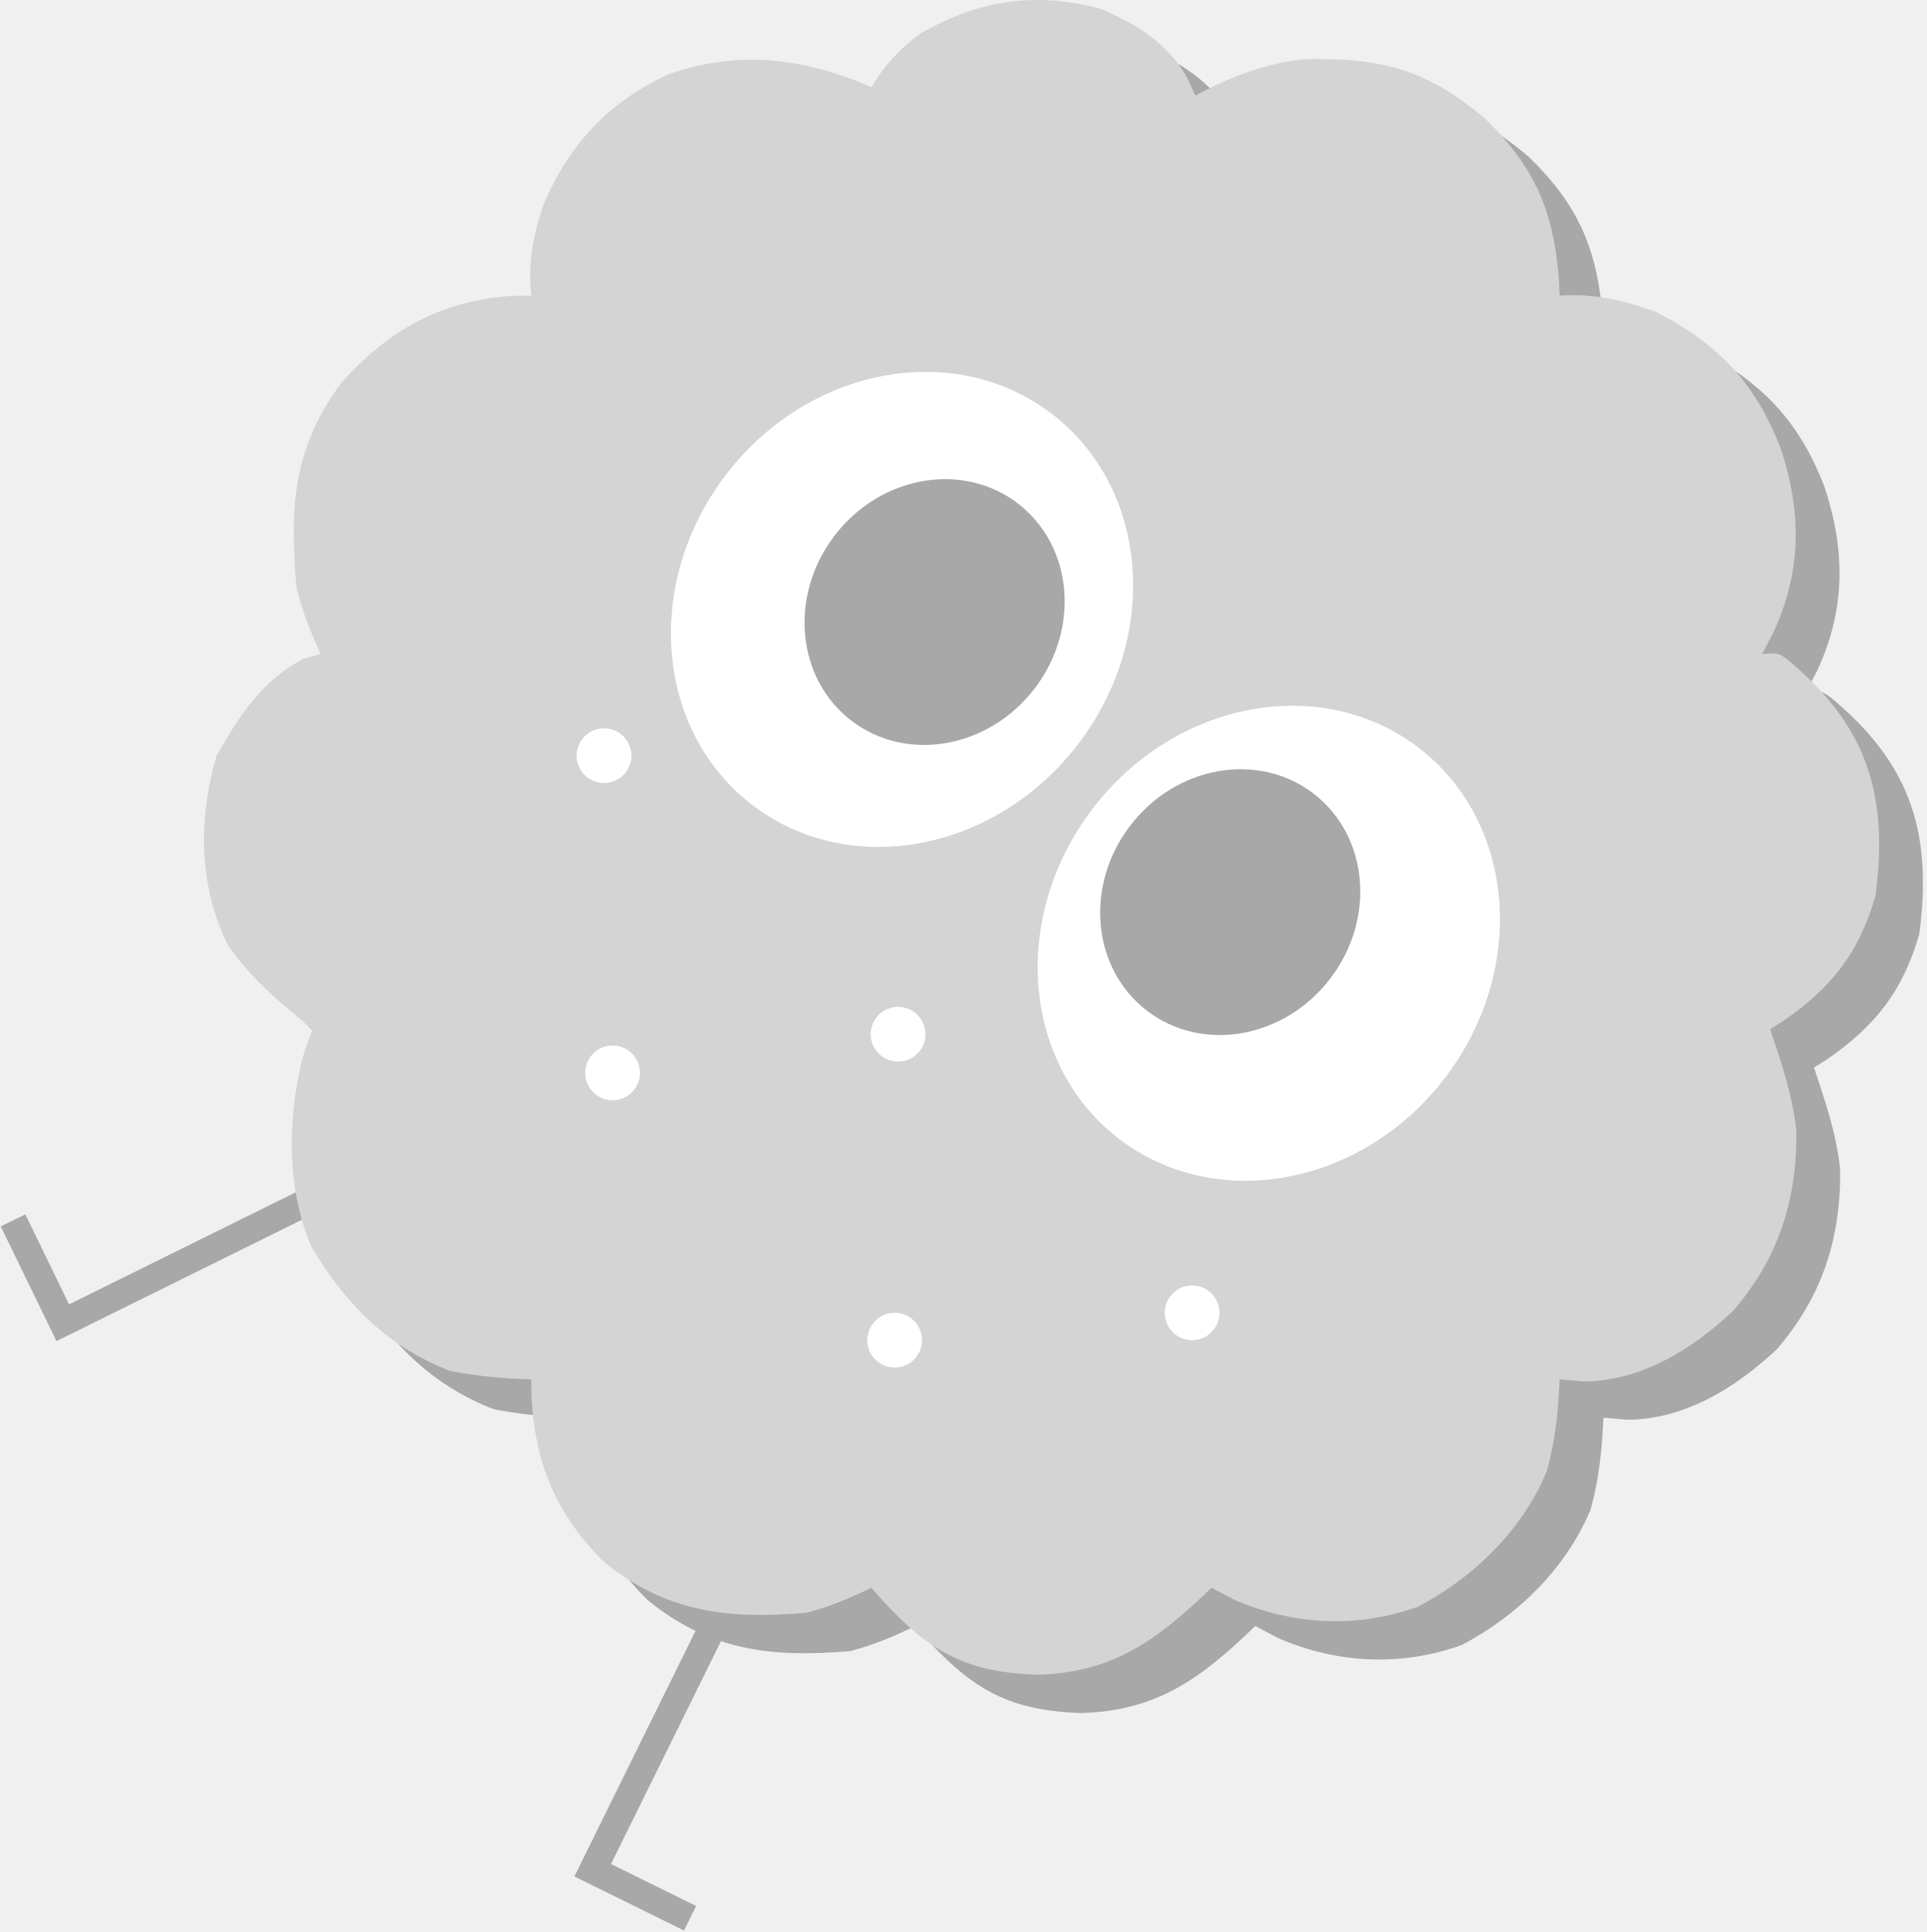
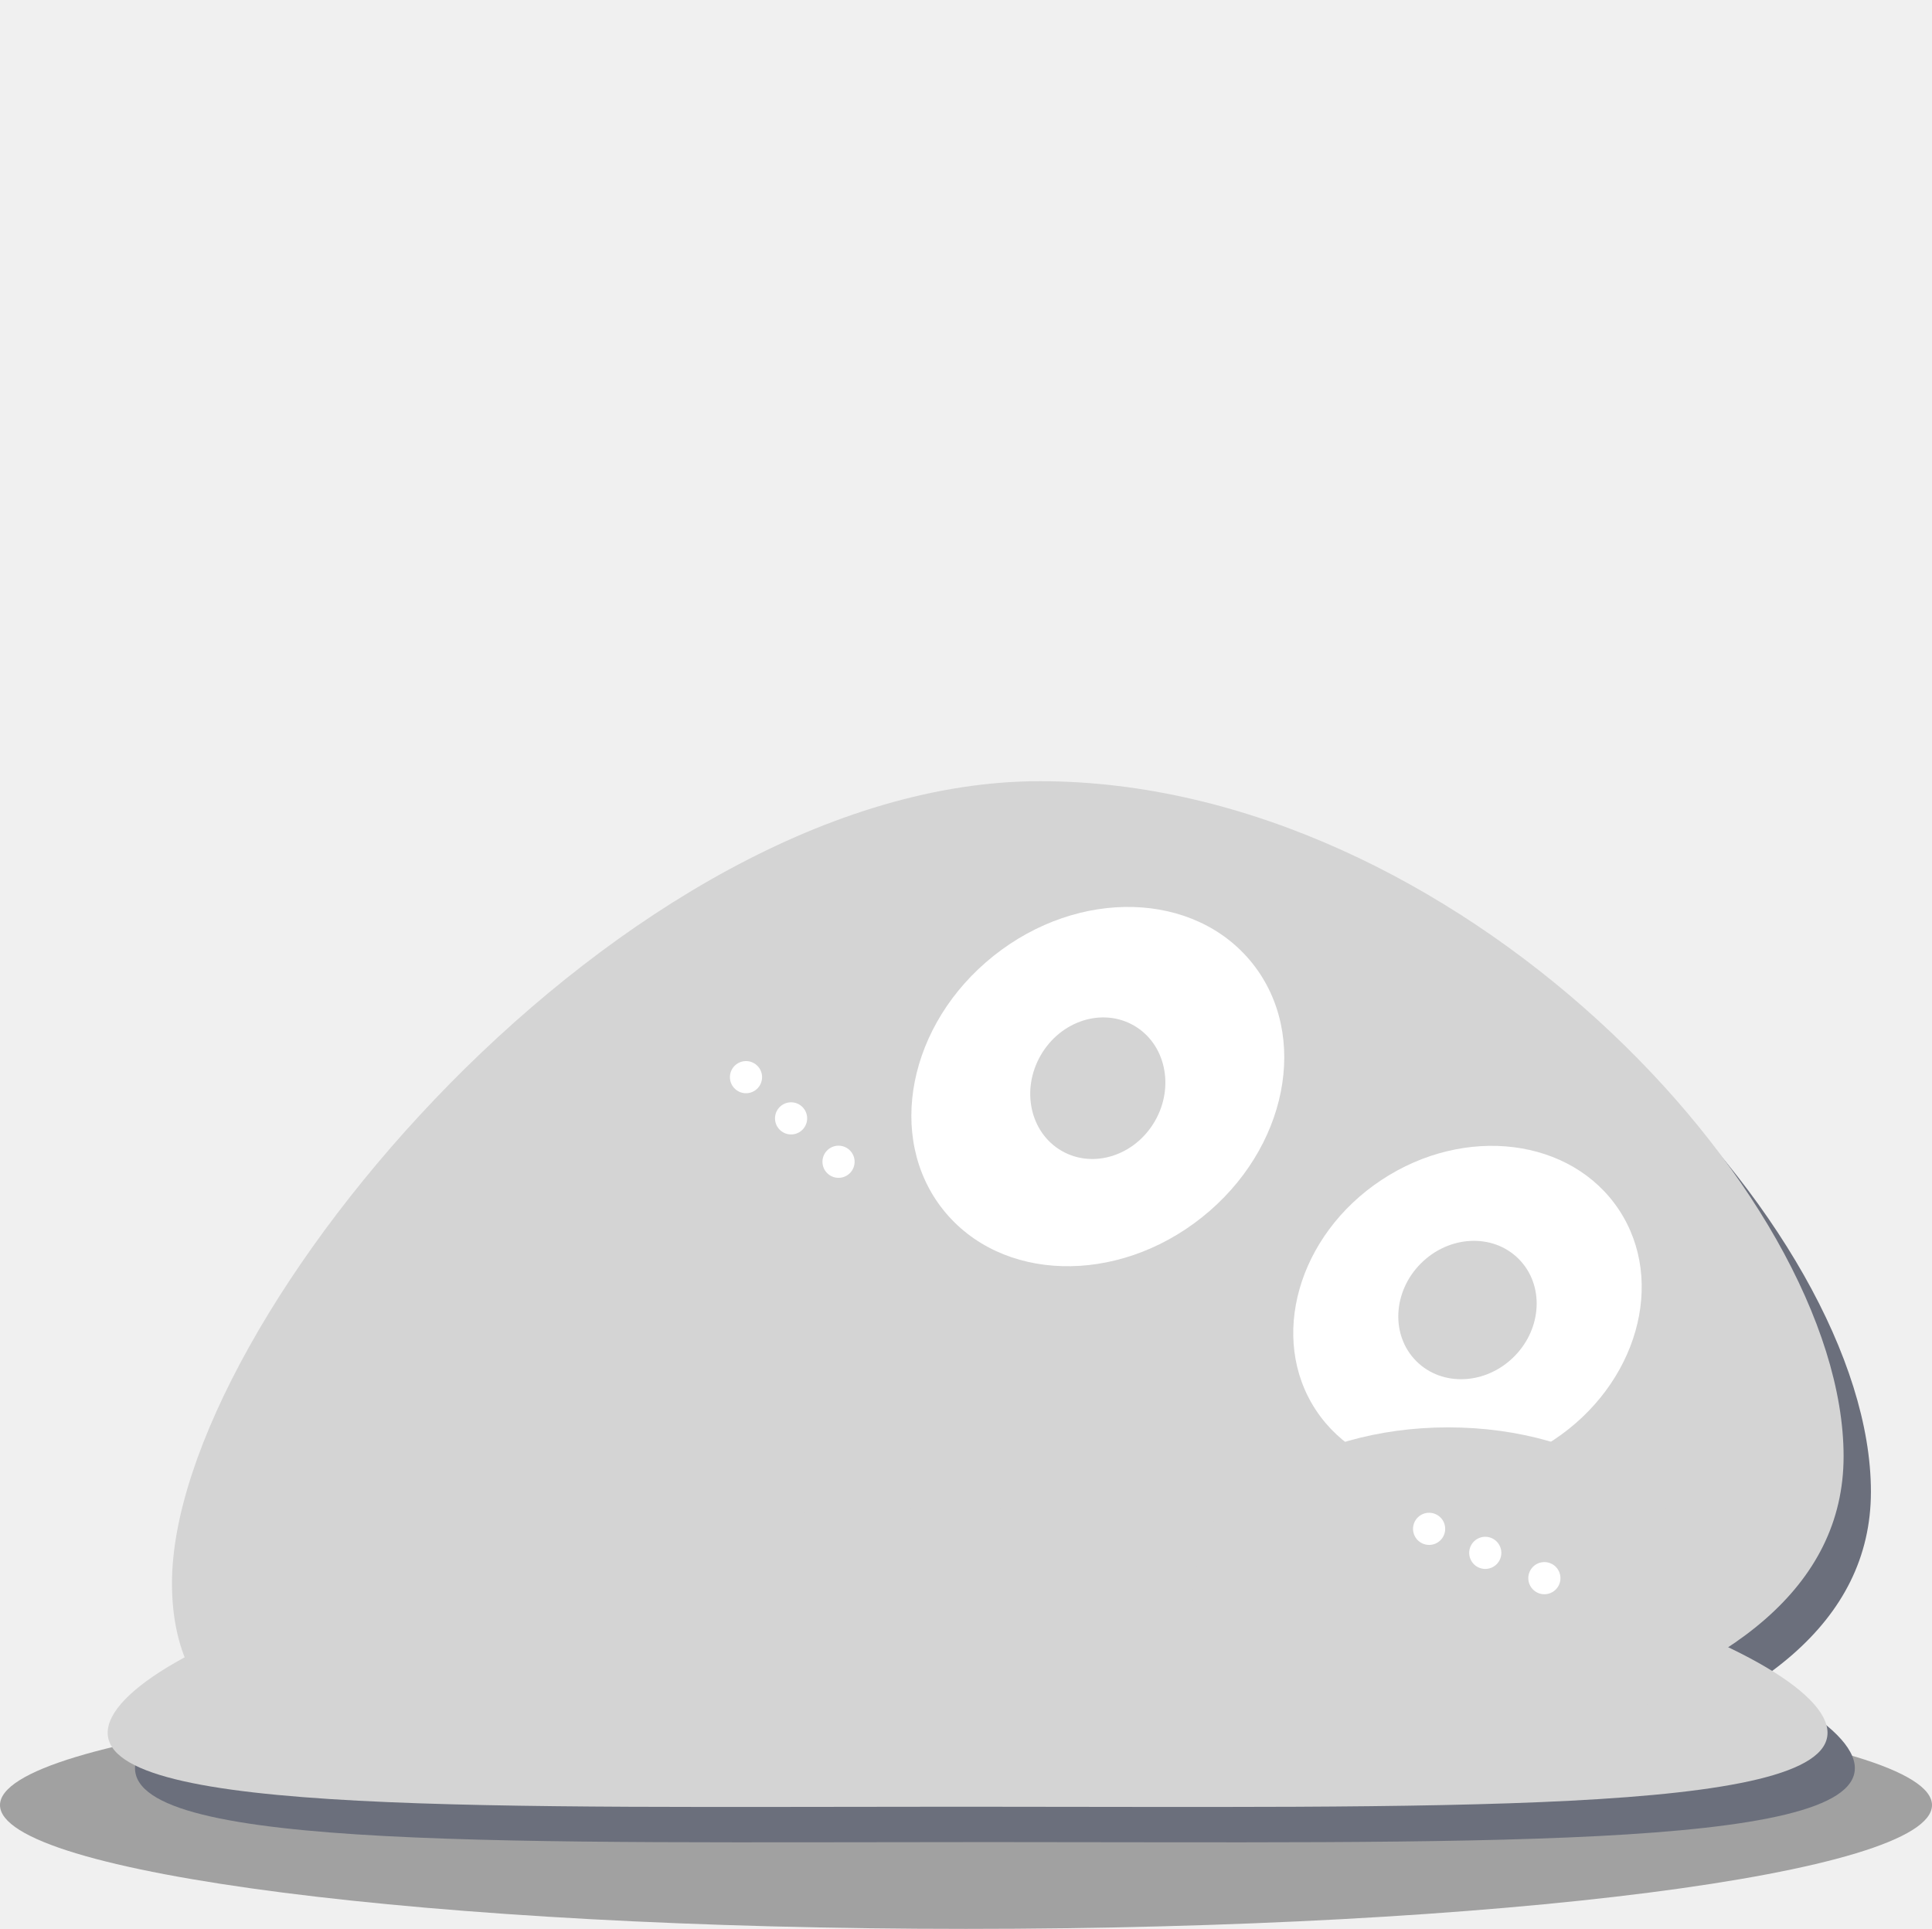
- <svg xmlns="http://www.w3.org/2000/svg" width="352" height="353" viewBox="0 0 352 353" fill="none">
-   <path fill-rule="evenodd" clip-rule="evenodd" d="M12.617 238.322L4.634 221.886L0.137 224.071L10.32 245.037L109.849 195.814L107.632 191.331L12.617 238.322Z" fill="#A8A8A8" />
-   <path fill-rule="evenodd" clip-rule="evenodd" d="M111.618 340.581L127.162 348.247L124.95 352.731L104.922 342.853L145.838 259.895L150.322 262.106L111.618 340.581Z" fill="#A8A8A8" />
-   <path d="M335.516 128.361C332.974 126.227 332.975 126.226 329.889 126.509C330.591 125.158 331.293 123.808 332.016 122.416C337.151 111.205 337.108 100.611 333.309 89.002C328.661 76.928 321.929 69.918 310.66 64.061C304.55 61.821 299.393 60.609 292.91 61.014C292.872 60.166 292.835 59.318 292.795 58.444C291.867 45.584 288.345 37.406 279.135 28.552C268.516 19.546 260.019 17.545 246.368 17.801C239.006 18.597 232.89 20.981 226.348 24.458C225.716 23.047 225.716 23.048 225.071 21.609C221.698 15.103 215.371 11.182 208.805 8.536C197.048 5.443 186.642 7.045 176.16 13.118C172.333 15.87 169.662 18.871 167.18 22.936C166.408 22.606 165.636 22.276 164.84 21.936C153.066 17.349 141.96 16.374 129.924 20.651C119.215 25.665 111.924 33.338 107.276 44.45C105.34 50.116 104.438 54.96 105.057 61.014C103.712 61.02 103.711 61.02 102.34 61.026C89.245 61.648 79.247 66.935 70.389 76.912C61.543 88.834 60.873 99.51 62.16 114.324C63.258 118.788 64.654 122.338 66.598 126.509C65.561 126.792 64.524 127.075 63.455 127.366C55.91 131.251 51.761 137.708 47.553 145.074C44.215 156.722 44.243 168.663 49.606 179.648C53.818 185.806 59.398 190.431 65.12 195.051C64.401 196.989 64.4 196.989 63.668 198.966C60.455 210.095 60.173 224.217 64.975 234.956C71.135 245.363 79.063 253.221 90.264 257.5C95.204 258.452 100.036 258.906 105.057 259.024C105.06 259.947 105.065 260.87 105.069 261.821C105.623 274.188 109.575 283.704 118.317 292.366C129.734 301.663 141.094 302.902 155.348 301.672C159.647 300.53 163.144 299.058 167.18 297.102C167.808 297.819 168.436 298.536 169.082 299.275C177.921 308.936 184.54 312.511 197.412 313C211.373 312.621 219.373 306.691 229.305 297.102C230.678 297.825 232.051 298.547 233.465 299.292C244.274 303.982 255.959 304.545 267.041 300.559C277.113 295.267 286.036 286.661 290.535 275.873C292.114 270.336 292.652 264.773 292.91 259.024C294.344 259.15 295.777 259.276 297.254 259.405C307.71 259.362 317.063 253.612 324.608 246.493C332.831 236.93 336.247 226.433 336.153 213.74C335.503 207.266 333.417 201.181 331.368 195.051C332.136 194.568 332.906 194.085 333.698 193.587C342.47 187.543 347.559 181.18 350.598 170.681C353.015 152.529 349.125 140.021 335.516 128.361Z" fill="#A8A8A8" />
-   <path d="M327.516 121.361C324.974 119.227 324.975 119.226 321.889 119.509C322.591 118.158 323.293 116.808 324.016 115.416C329.151 104.205 329.108 93.611 325.309 82.002C320.661 69.928 313.929 62.918 302.66 57.061C296.55 54.821 291.393 53.609 284.91 54.014C284.872 53.166 284.835 52.318 284.795 51.444C283.867 38.584 280.345 30.406 271.135 21.552C260.516 12.546 252.019 10.545 238.368 10.801C231.006 11.597 224.89 13.981 218.348 17.458C217.716 16.047 217.716 16.048 217.071 14.609C213.698 8.103 207.371 4.182 200.805 1.536C189.048 -1.557 178.642 0.045 168.16 6.118C164.333 8.87 161.662 11.871 159.18 15.936C158.408 15.606 157.636 15.276 156.84 14.936C145.066 10.349 133.96 9.374 121.924 13.651C111.215 18.665 103.924 26.338 99.276 37.45C97.34 43.116 96.438 47.96 97.057 54.014C95.712 54.02 95.711 54.02 94.34 54.026C81.245 54.648 71.247 59.935 62.389 69.912C53.543 81.834 52.873 92.51 54.16 107.324C55.258 111.788 56.654 115.338 58.598 119.509C57.561 119.792 56.524 120.075 55.455 120.366C47.91 124.251 43.761 130.708 39.553 138.074C36.215 149.722 36.243 161.663 41.606 172.648C45.818 178.806 51.398 183.431 57.12 188.051C56.401 189.989 56.4 189.989 55.668 191.966C52.455 203.095 52.173 217.217 56.975 227.956C63.135 238.363 71.063 246.221 82.264 250.5C87.204 251.452 92.036 251.906 97.057 252.024C97.06 252.947 97.065 253.87 97.069 254.821C97.623 267.188 101.575 276.704 110.317 285.366C121.734 294.663 133.094 295.902 147.348 294.672C151.647 293.53 155.144 292.058 159.18 290.102C159.808 290.819 160.436 291.536 161.082 292.275C169.921 301.936 176.54 305.511 189.412 306C203.373 305.621 211.373 299.691 221.305 290.102C222.678 290.825 224.051 291.547 225.465 292.292C236.274 296.982 247.959 297.545 259.041 293.559C269.113 288.267 278.036 279.661 282.535 268.873C284.114 263.336 284.652 257.773 284.91 252.024C286.344 252.15 287.777 252.276 289.254 252.405C299.71 252.362 309.063 246.612 316.608 239.493C324.831 229.93 328.247 219.433 328.153 206.74C327.503 200.266 325.417 194.181 323.368 188.051C324.136 187.568 324.906 187.085 325.698 186.587C334.47 180.543 339.559 174.18 342.598 163.681C345.015 145.529 341.125 133.021 327.516 121.361Z" fill="#D4D4D4" />
-   <path d="M106.899 141.698C108.904 143.597 112.068 143.512 113.968 141.508C115.867 139.503 115.782 136.339 113.778 134.439C111.773 132.54 108.609 132.625 106.709 134.629C104.81 136.634 104.895 139.798 106.899 141.698Z" fill="white" />
-   <path d="M160.614 192.596C162.619 194.496 165.783 194.411 167.683 192.406C169.582 190.402 169.497 187.237 167.493 185.338C165.488 183.438 162.323 183.523 160.424 185.528C158.525 187.532 158.61 190.697 160.614 192.596Z" fill="white" />
-   <path d="M214.326 243.499C216.331 245.398 219.495 245.313 221.395 243.308C223.294 241.304 223.209 238.139 221.205 236.24C219.2 234.341 216.035 234.426 214.136 236.43C212.237 238.435 212.322 241.599 214.326 243.499Z" fill="white" />
-   <path d="M108.46 199.659C110.464 201.558 113.629 201.473 115.528 199.469C117.428 197.464 117.343 194.3 115.338 192.4C113.334 190.501 110.169 190.586 108.27 192.59C106.37 194.595 106.455 197.759 108.46 199.659Z" fill="white" />
-   <path d="M159.994 248.495C161.998 250.394 165.163 250.309 167.063 248.305C168.962 246.3 168.877 243.135 166.872 241.236C164.868 239.337 161.703 239.422 159.804 241.426C157.905 243.431 157.99 246.595 159.994 248.495Z" fill="white" />
-   <path d="M137.442 147.094C155.21 160.681 181.852 155.692 196.949 135.95C212.046 116.208 209.881 89.189 192.114 75.602C174.346 62.015 147.704 67.004 132.607 86.746C117.51 106.488 119.675 133.506 137.442 147.094Z" fill="white" />
-   <path d="M204.442 208.094C222.21 221.681 248.852 216.692 263.949 196.95C279.046 177.208 276.881 150.189 259.114 136.602C241.346 123.015 214.704 128.004 199.607 147.746C184.51 167.488 186.675 194.506 204.442 208.094Z" fill="white" />
-   <path d="M155.541 131.689C165.631 139.405 180.61 136.77 188.997 125.802C197.384 114.834 196.004 99.688 185.914 91.972C175.823 84.255 160.844 86.891 152.457 97.859C144.07 108.826 145.45 123.973 155.541 131.689Z" fill="#A8A8A8" />
-   <path d="M209.541 184.689C219.631 192.405 234.61 189.77 242.997 178.802C251.384 167.834 250.004 152.688 239.914 144.972C229.823 137.255 214.844 139.891 206.457 150.859C198.07 161.826 199.45 176.973 209.541 184.689Z" fill="#A8A8A8" />
+ <svg xmlns="http://www.w3.org/2000/svg" width="601" height="600" viewBox="0 0 601 600" fill="none">
+   <ellipse cx="300.5" cy="561.5" rx="300.5" ry="38.5" fill="#A1A1A1" />
+   <path d="M582 464C582 546.014 438.735 567 309.5 567C180.265 567 62 585.514 62 503.5C62 421.486 202.765 254 332 254C461.235 254 582 381.986 582 464Z" fill="#6B6F7C" />
+   <path d="M577 550C577 575.681 453.855 573 307.5 573C161.145 573 42 575.681 42 550C42 524.319 161.145 480 307.5 480C453.855 480 577 524.319 577 550Z" fill="#6B6F7C" />
+   <ellipse cx="350.003" cy="348.994" rx="52" ry="61.5" transform="rotate(51.4511 350.003 348.994)" fill="#6B6F7C" />
+   <ellipse cx="465" cy="418.499" rx="48.5" ry="56.5" transform="rotate(56.521 465 418.499)" fill="#6B6F7C" />
+   <path d="M338.75 368.987C348.555 374.648 361.54 370.513 367.754 359.751C373.967 348.99 371.055 335.677 361.25 330.016C351.445 324.355 338.46 328.49 332.247 339.251C326.033 350.013 328.945 363.326 338.75 368.987Z" fill="#6B6F7C" />
+   <path d="M449.09 434.409C457.096 442.415 470.709 441.782 479.496 432.995C488.282 424.208 488.915 410.595 480.91 402.589C472.904 394.584 459.291 395.217 450.504 404.004C441.717 412.79 441.084 426.403 449.09 434.409Z" fill="#6B6F7C" />
+   <path d="M237.19 349.754C239.228 351.618 242.391 351.476 244.254 349.438C246.117 347.4 245.976 344.237 243.938 342.374C241.9 340.51 238.737 340.652 236.874 342.69C235.01 344.728 235.152 347.891 237.19 349.754Z" fill="#6B6F7C" />
+   <path d="M251.213 362.575C253.252 364.438 256.414 364.296 258.277 362.258C260.141 360.22 259.999 357.057 257.961 355.194C255.923 353.331 252.76 353.473 250.897 355.511C249.034 357.549 249.175 360.711 251.213 362.575Z" fill="#6B6F7C" />
+   <path d="M265.975 376.071C268.013 377.934 271.175 377.792 273.039 375.754C274.902 373.716 274.76 370.553 272.722 368.69C270.684 366.827 267.521 366.969 265.658 369.007C263.795 371.045 263.937 374.207 265.975 376.071Z" fill="#6B6F7C" />
+   <ellipse cx="459" cy="508" rx="79.5" ry="53" fill="#6B6F7C" />
+   <path d="M451.097 491.161C453.636 492.247 456.575 491.07 457.661 488.531C458.747 485.992 457.57 483.053 455.031 481.967C452.492 480.881 449.553 482.058 448.467 484.597C447.381 487.136 448.558 490.074 451.097 491.161Z" fill="#6B6F7C" />
+   <path d="M468.565 498.633C471.104 499.72 474.043 498.542 475.129 496.003C476.215 493.465 475.038 490.526 472.499 489.44C469.96 488.353 467.021 489.531 465.935 492.07C464.849 494.608 466.026 497.547 468.565 498.633Z" fill="#6B6F7C" />
+   <path d="M486.952 506.506C489.491 507.593 492.43 506.415 493.516 503.876C494.603 501.338 493.425 498.399 490.886 497.313C488.348 496.226 485.409 497.404 484.323 499.943C483.236 502.481 484.414 505.42 486.952 506.506Z" fill="#6B6F7C" />
+   <path d="M573.5 453C573.5 535.014 430.235 556 301 556C171.765 556 53.5 574.514 53.5 492.5C53.5 410.486 194.265 243 323.5 243C452.735 243 573.5 370.986 573.5 453Z" fill="#D4D4D4" />
+   <path d="M568.5 539C568.5 564.681 445.355 562 299 562C152.645 562 33.5 564.681 33.5 539C33.5 513.319 152.645 469 299 469C445.355 469 568.5 513.319 568.5 539Z" fill="#D4D4D4" />
+   <ellipse cx="341.503" cy="337.994" rx="52" ry="61.5" transform="rotate(51.4511 341.503 337.994)" fill="white" />
+   <ellipse cx="456.5" cy="407.499" rx="48.5" ry="56.5" transform="rotate(56.521 456.5 407.499)" fill="white" />
+   <path d="M330.25 357.987C340.055 363.648 353.04 359.513 359.254 348.751C365.467 337.99 362.555 324.677 352.75 319.016C342.945 313.355 329.96 317.49 323.747 328.251C317.533 339.013 320.445 352.326 330.25 357.987Z" fill="#D4D4D4" />
+   <path d="M440.59 423.409C448.596 431.415 462.209 430.782 470.996 421.995C479.782 413.208 480.415 399.595 472.41 391.589C464.404 383.584 450.791 384.217 442.004 393.004C433.217 401.79 432.584 415.403 440.59 423.409Z" fill="#D4D4D4" />
+   <path d="M228.69 338.754C230.728 340.618 233.891 340.476 235.754 338.438C237.617 336.4 237.476 333.237 235.438 331.374C233.4 329.51 230.237 329.652 228.374 331.69C226.51 333.728 226.652 336.891 228.69 338.754Z" fill="white" />
+   <path d="M242.713 351.575C244.752 353.438 247.914 353.296 249.777 351.258C251.641 349.22 251.499 346.057 249.461 344.194C247.423 342.331 244.26 342.473 242.397 344.511C240.534 346.549 240.675 349.711 242.713 351.575Z" fill="white" />
+   <path d="M257.475 365.071C259.513 366.934 262.675 366.792 264.539 364.754C266.402 362.716 266.26 359.553 264.222 357.69C262.184 355.827 259.021 355.969 257.158 358.007C255.295 360.045 255.437 363.207 257.475 365.071Z" fill="white" />
+   <ellipse cx="450.5" cy="497" rx="79.5" ry="53" fill="#D4D4D4" />
+   <path d="M442.597 480.161C445.136 481.247 448.075 480.07 449.161 477.531C450.247 474.992 449.07 472.053 446.531 470.967C443.992 469.881 441.053 471.058 439.967 473.597C438.881 476.136 440.058 479.074 442.597 480.161Z" fill="white" />
+   <path d="M460.065 487.633C462.604 488.72 465.543 487.542 466.629 485.003C467.715 482.465 466.538 479.526 463.999 478.44C461.46 477.353 458.521 478.531 457.435 481.07C456.349 483.608 457.526 486.547 460.065 487.633Z" fill="white" />
+   <path d="M478.452 495.504C480.991 496.591 483.93 495.413 485.016 492.875C486.103 490.336 484.925 487.397 482.386 486.311C479.848 485.224 476.909 486.402 475.823 488.941C474.736 491.479 475.914 494.418 478.452 495.504Z" fill="white" />
</svg>
